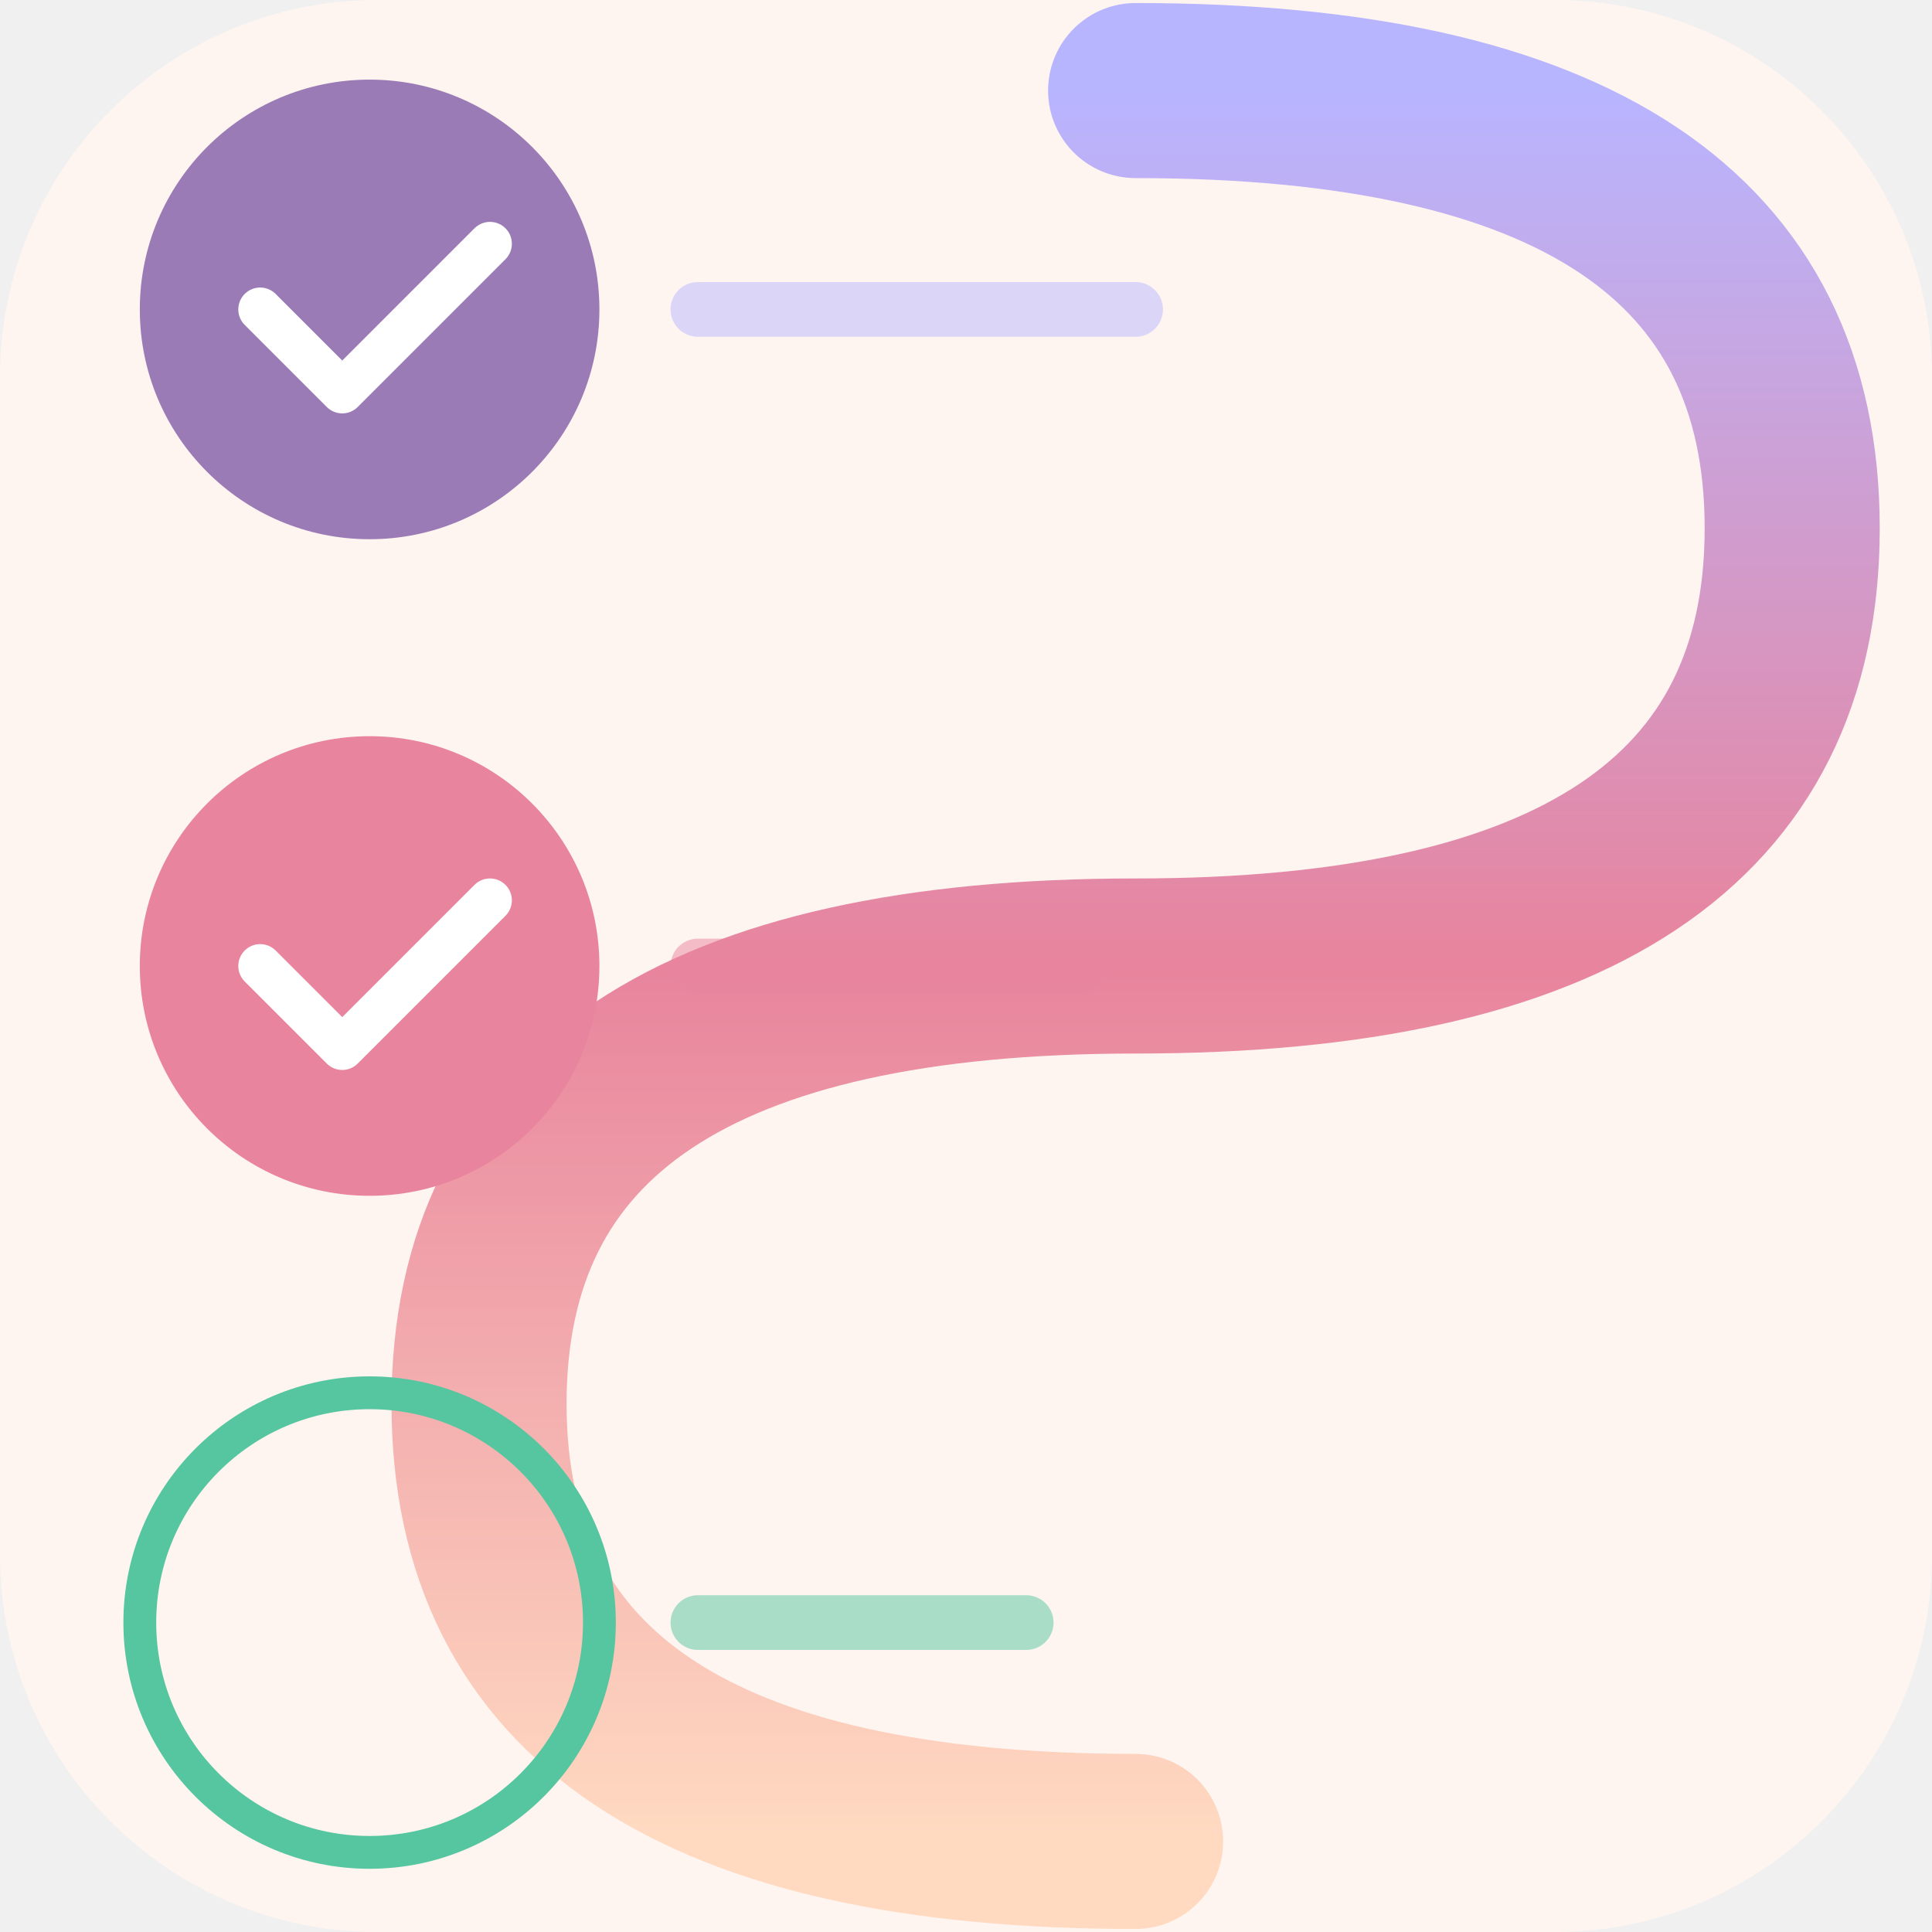
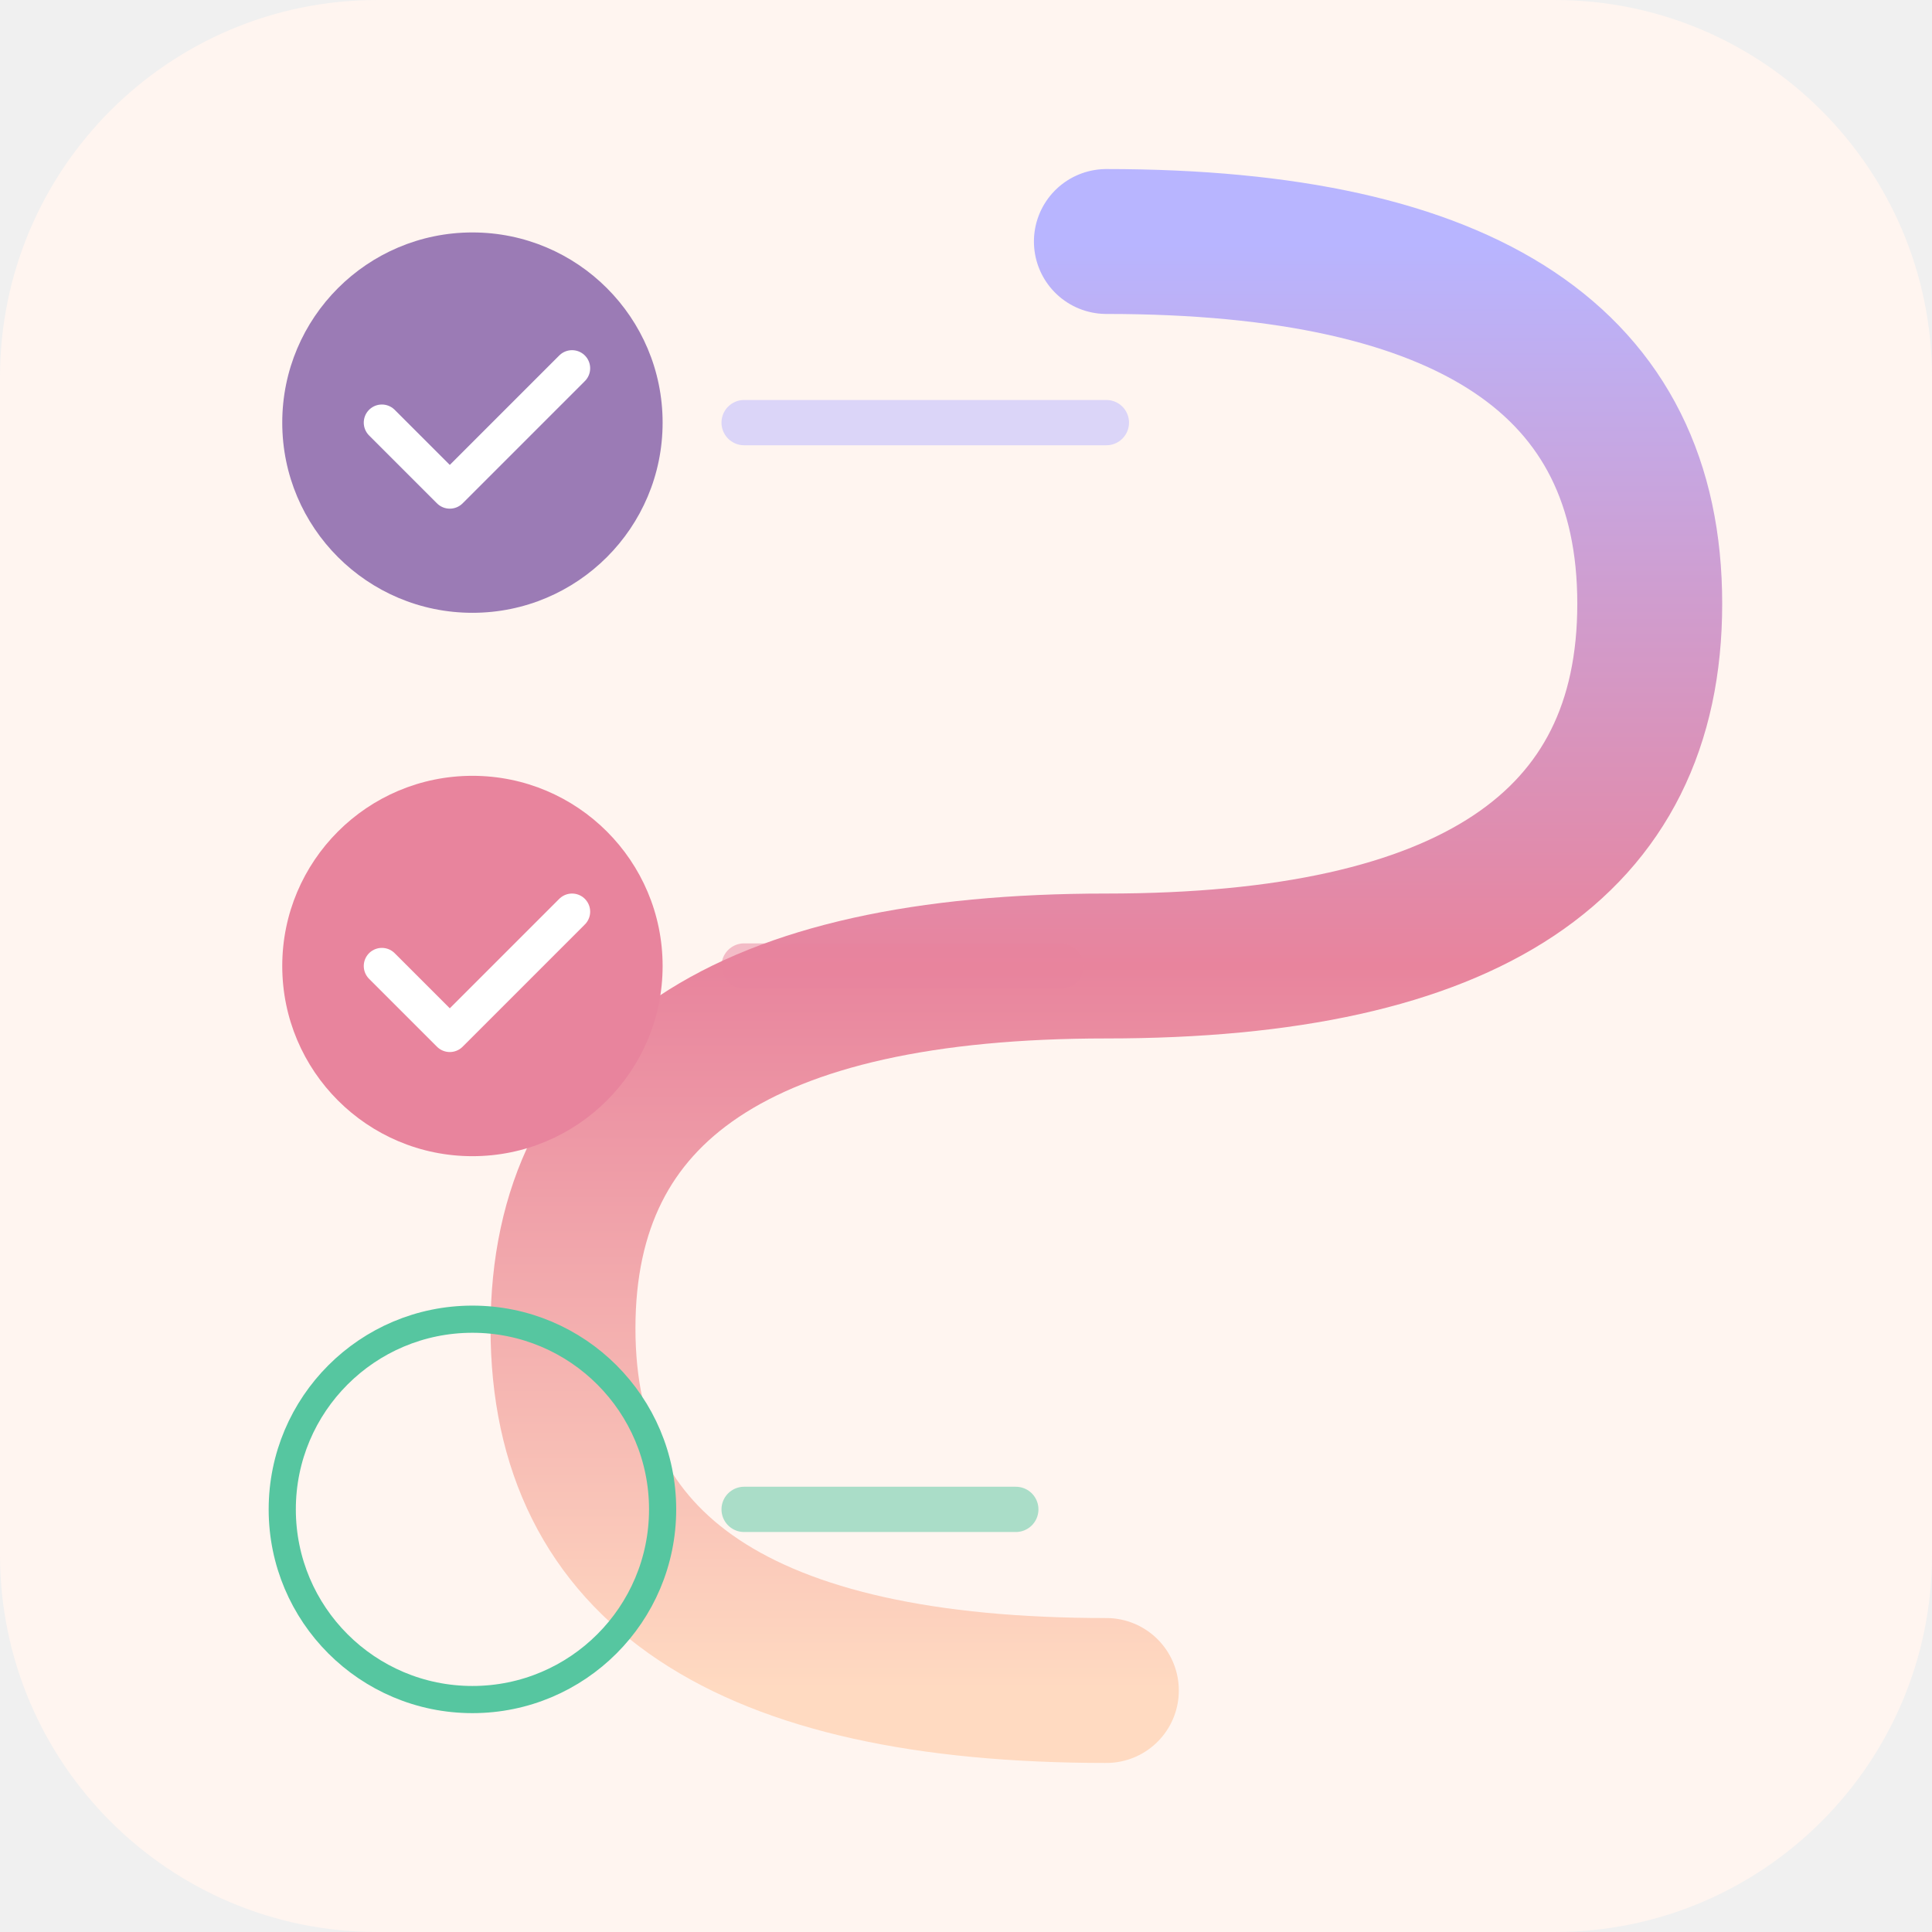
<svg xmlns="http://www.w3.org/2000/svg" viewBox="0 0 512 512">
  <rect width="512" height="512" rx="100" fill="#FFF5F0" />
  <defs>
    <linearGradient id="flow" x1="0" y1="0" x2="0" y2="1">
      <stop offset="0%" stop-color="#B8B5FF" />
      <stop offset="50%" stop-color="#E8849D" />
      <stop offset="100%" stop-color="#FFDAC1" />
    </linearGradient>
  </defs>
-   <g transform="translate(256 256) scale(1.45) translate(-269 -260)">
+   <g transform="translate(256 256) scale(1.2) translate(-269 -260)">
    <path d="M300 100 Q420 100 420 180 Q420 260 300 260 Q180 260 180 340 Q180 420 300 420" stroke="url(#flow)" stroke-width="32" fill="none" stroke-linecap="round" />
    <circle cx="160" cy="140" r="42" fill="#9B7BB5" />
    <path d="M140 140 L155 155 L182 128" stroke="white" stroke-width="8" fill="none" stroke-linecap="round" stroke-linejoin="round" />
    <circle cx="160" cy="260" r="42" fill="#E8849D" />
    <path d="M140 260 L155 275 L182 248" stroke="white" stroke-width="8" fill="none" stroke-linecap="round" stroke-linejoin="round" />
    <circle cx="160" cy="380" r="42" fill="none" stroke="#56C6A0" stroke-width="6" />
    <line x1="220" y1="140" x2="300" y2="140" stroke="#B8B5FF" stroke-width="10" stroke-linecap="round" opacity="0.5" />
    <line x1="220" y1="260" x2="290" y2="260" stroke="#E8849D" stroke-width="10" stroke-linecap="round" opacity="0.5" />
    <line x1="220" y1="380" x2="280" y2="380" stroke="#56C6A0" stroke-width="10" stroke-linecap="round" opacity="0.5" />
  </g>
</svg>
